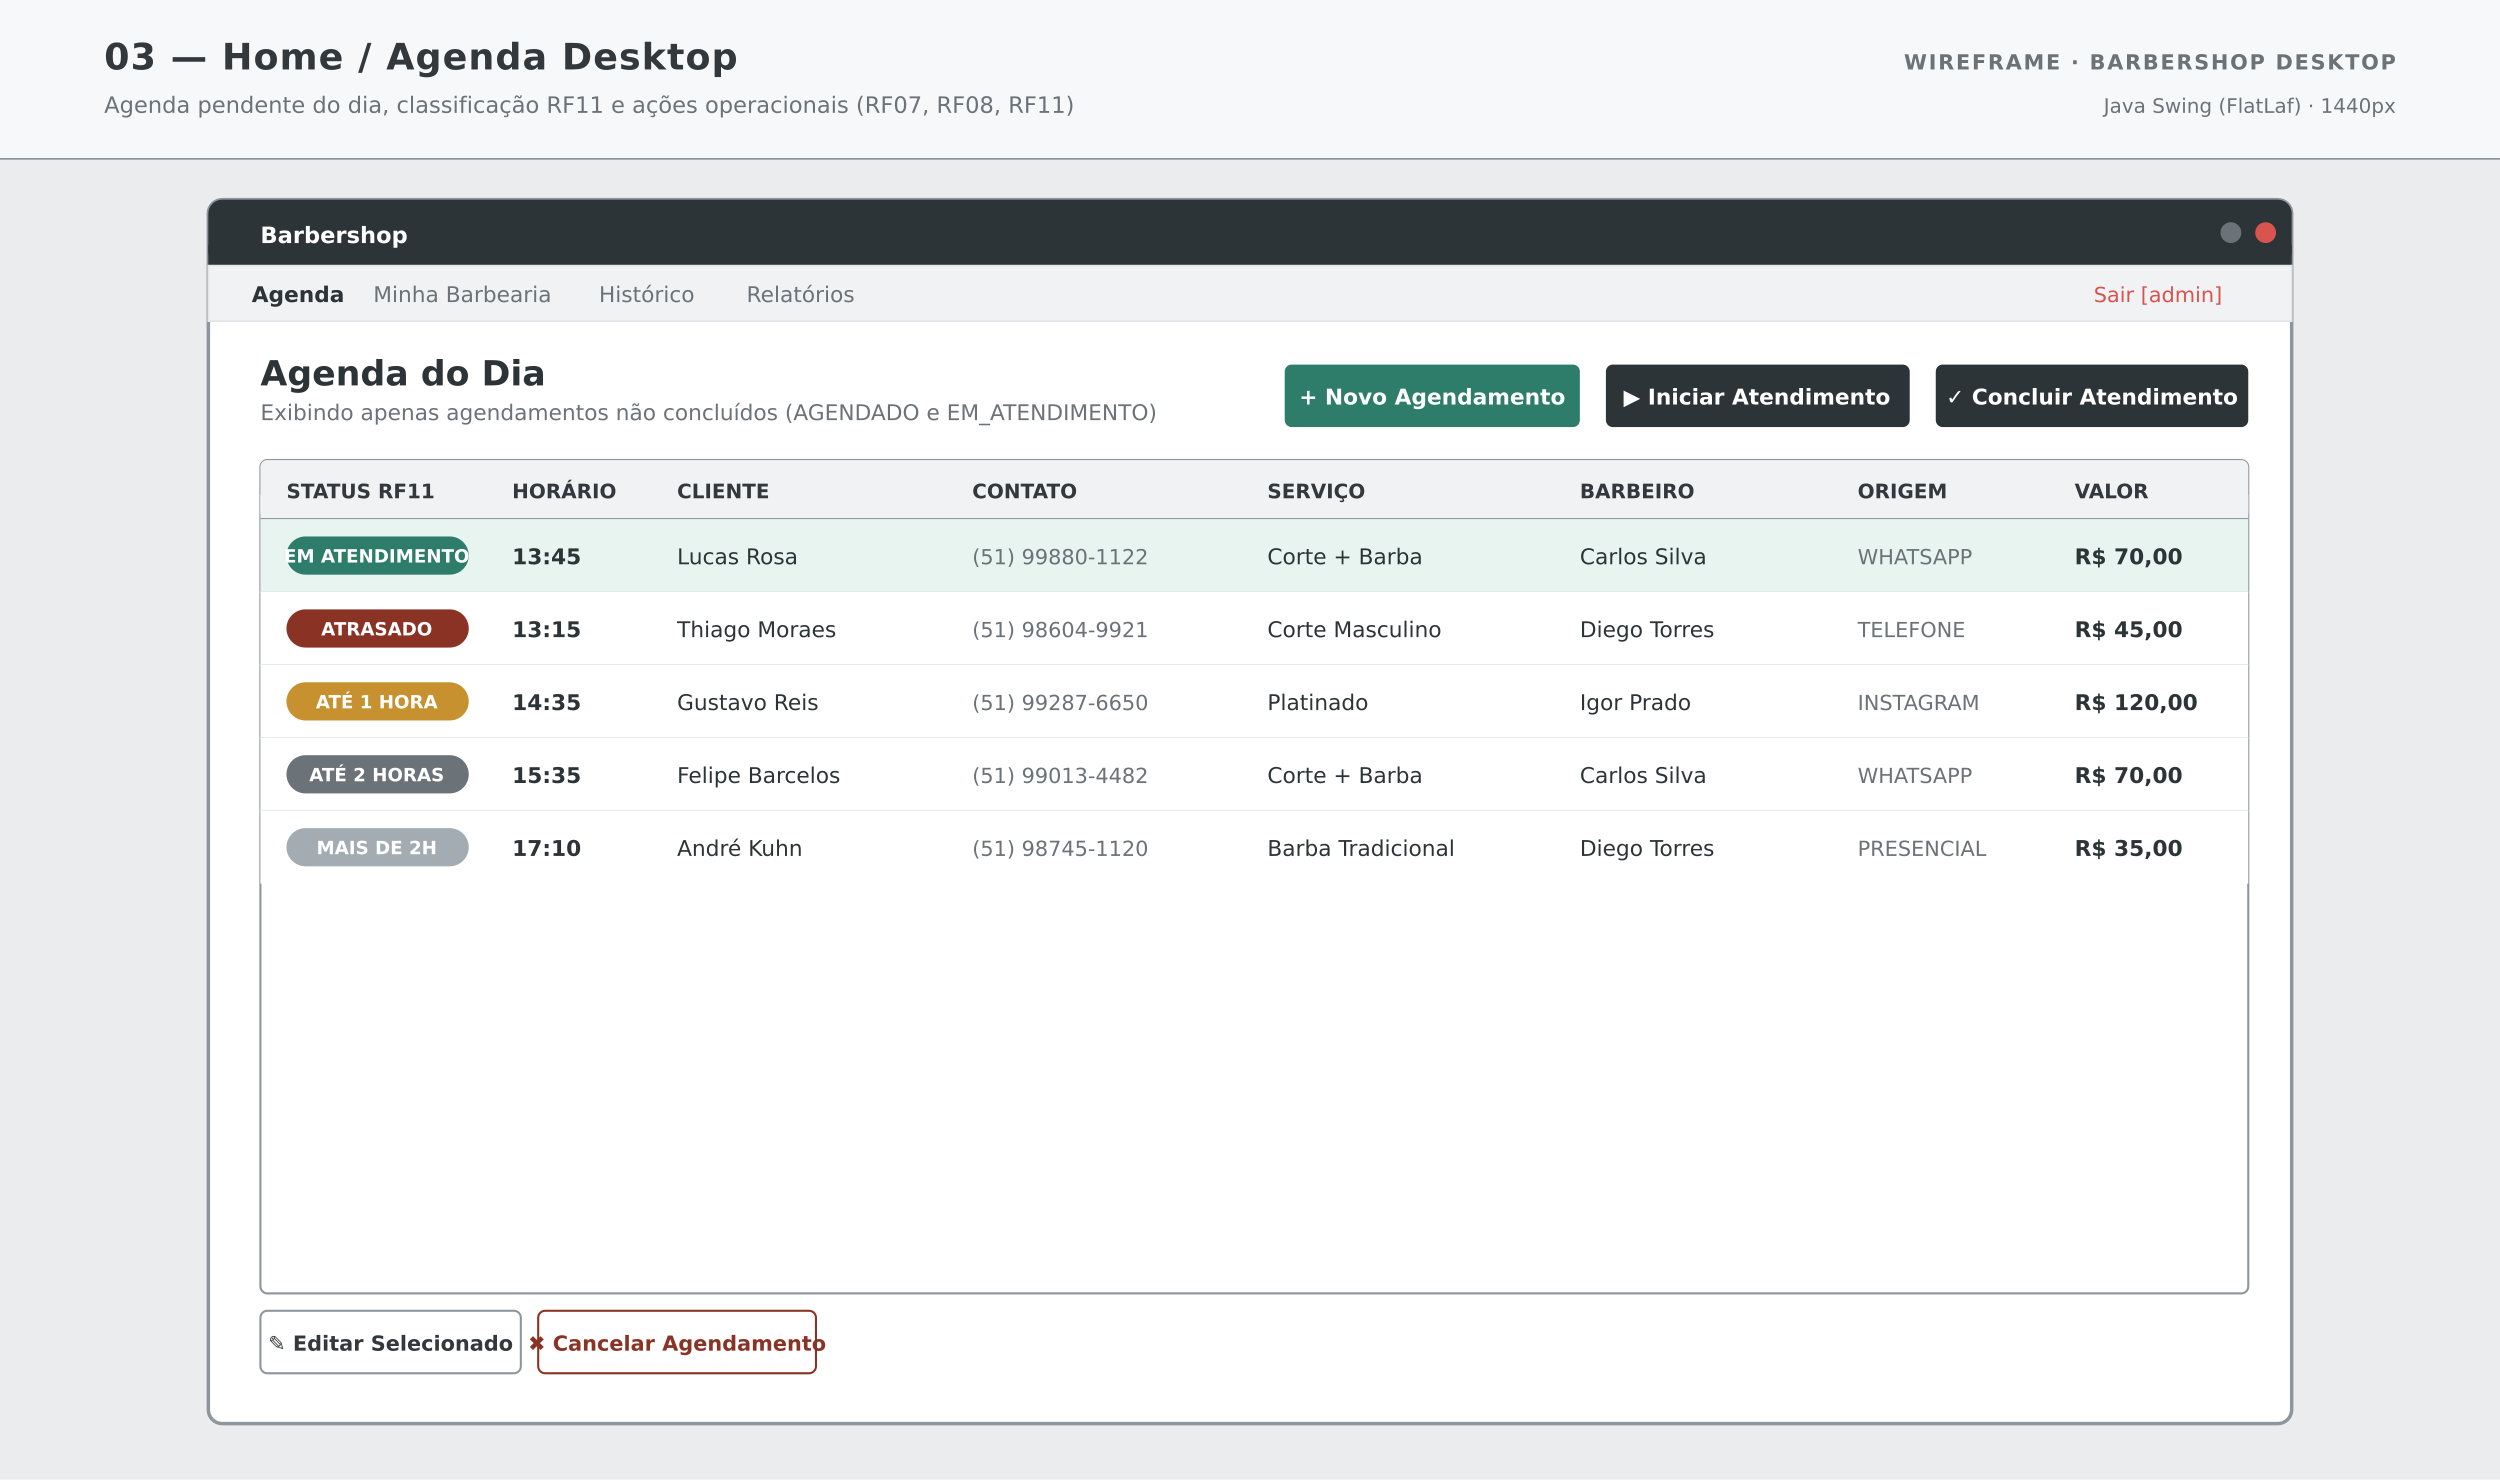
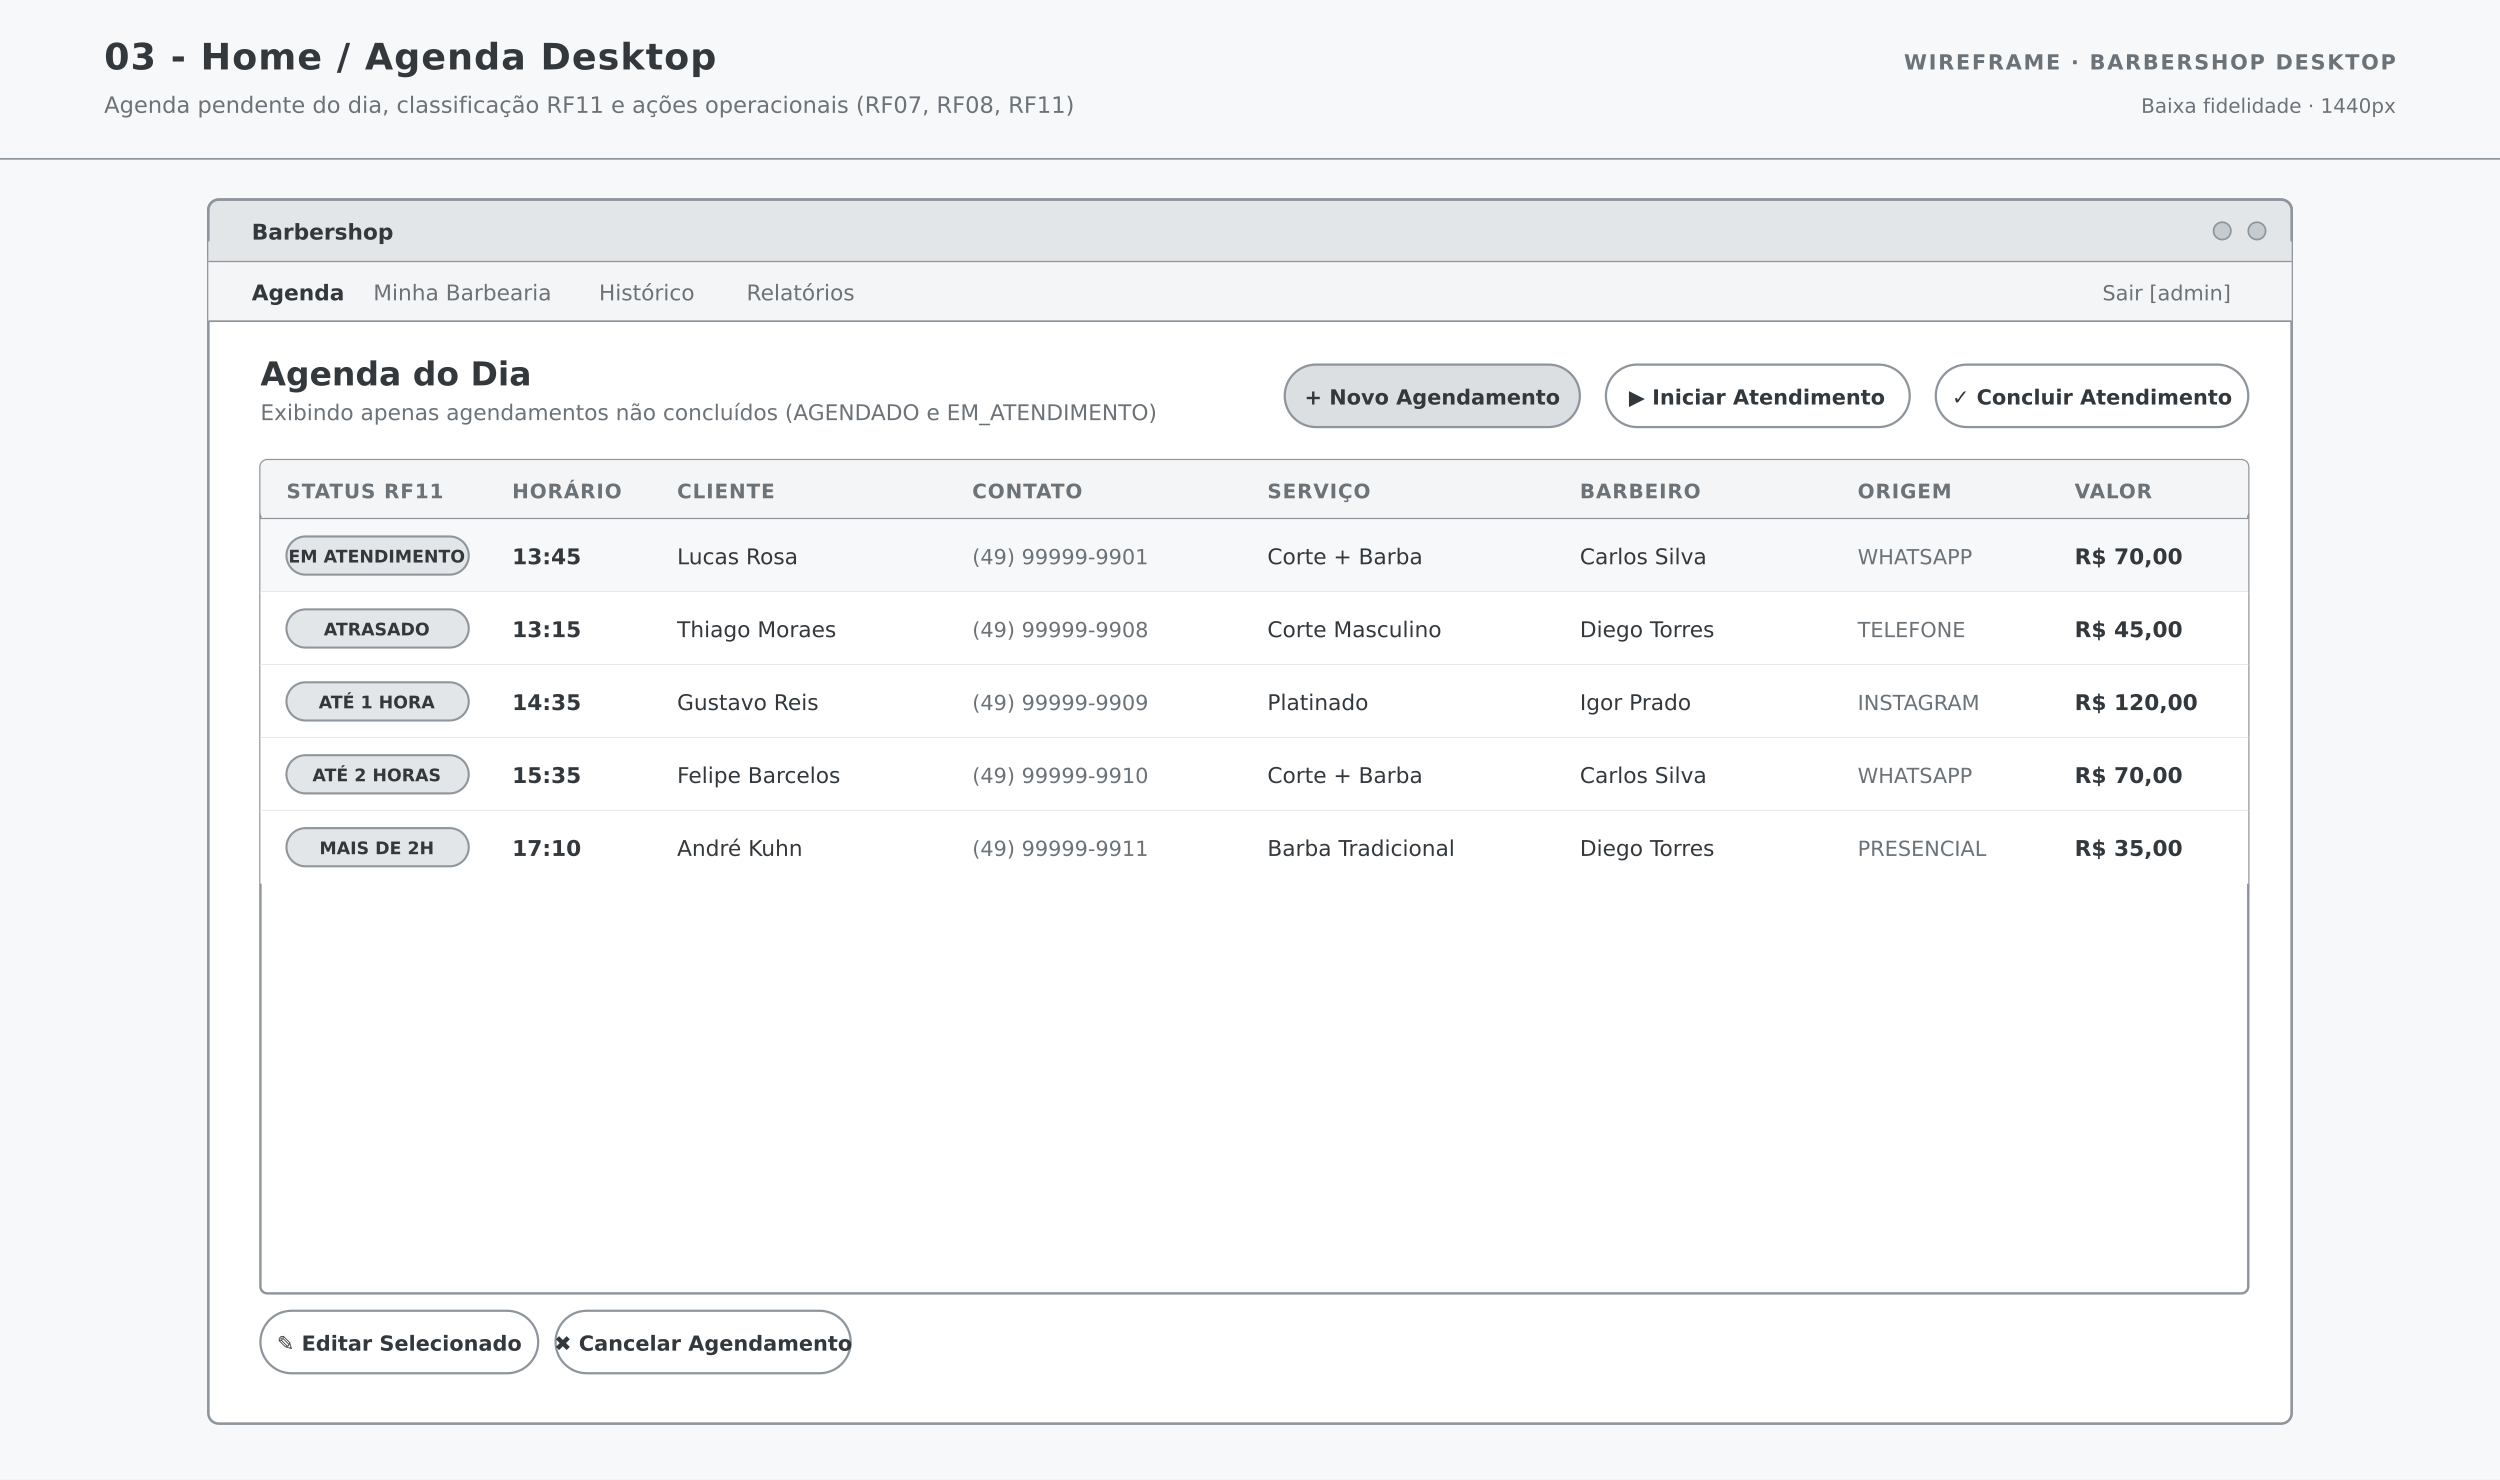
<svg xmlns="http://www.w3.org/2000/svg" width="1440" height="852" viewBox="0 0 1440 852">
  <rect width="1440" height="852" fill="#FFFFFF" />
  <rect x="0" y="0" width="1440" height="92" rx="0" fill="#F7F8F9" />
-   <text x="60" y="40" font-family="DejaVu Sans, Arial, sans-serif" font-size="21" font-weight="bold" fill="#33383D" text-anchor="start" letter-spacing="0.6">03 — Home / Agenda Desktop</text>
+   <text x="60" y="40" font-family="DejaVu Sans, Arial, sans-serif" font-size="21" font-weight="bold" fill="#33383D" text-anchor="start" letter-spacing="0.6">03 - Home / Agenda Desktop</text>
  <text x="60" y="65" font-family="DejaVu Sans, Arial, sans-serif" font-size="13" font-weight="normal" fill="#6B7278" text-anchor="start" letter-spacing="0">Agenda pendente do dia, classificação RF11 e ações operacionais (RF07, RF08, RF11)</text>
  <text x="1380" y="40" font-family="DejaVu Sans, Arial, sans-serif" font-size="12" font-weight="bold" fill="#6B7278" text-anchor="end" letter-spacing="1">WIREFRAME · BARBERSHOP DESKTOP</text>
-   <text x="1380" y="65" font-family="DejaVu Sans, Arial, sans-serif" font-size="11.5" font-weight="normal" fill="#6B7278" text-anchor="end" letter-spacing="0">Java Swing (FlatLaf) · 1440px</text>
+   <text x="1380" y="65" font-family="DejaVu Sans, Arial, sans-serif" font-size="11.5" font-weight="normal" fill="#6B7278" text-anchor="end" letter-spacing="0">Baixa fidelidade · 1440px</text>
  <line x1="0" y1="92" x2="1440" y2="92" stroke="#8E959C" stroke-width="2" />
-   <rect x="0" y="92" width="1440" height="760" rx="0" fill="#EAECEE" />
-   <rect x="120" y="115" width="1200" height="705" rx="8" fill="#FFFFFF" stroke="#8E959C" stroke-width="2" />
-   <rect x="120" y="115" width="1200" height="38" rx="8" fill="#2C3437" />
-   <rect x="120" y="141" width="1200" height="12" fill="#2C3437" />
-   <text x="150" y="140" font-family="DejaVu Sans, Arial, sans-serif" font-size="13" font-weight="bold" fill="#FFFFFF">Barbershop</text>
-   <circle cx="1285" cy="134" r="6" fill="#6B7278" />
-   <circle cx="1305" cy="134" r="6" fill="#D9534F" />
-   <rect x="120" y="153" width="1200" height="32" fill="#F0F2F4" stroke="#E3E6E8" stroke-width="1" />
-   <text x="145" y="174" font-family="DejaVu Sans, Arial, sans-serif" font-size="12.5" font-weight="bold" fill="#2C3437">Agenda</text>
-   <text x="215" y="174" font-family="DejaVu Sans, Arial, sans-serif" font-size="12.5" fill="#6B7278">Minha Barbearia</text>
-   <text x="345" y="174" font-family="DejaVu Sans, Arial, sans-serif" font-size="12.5" fill="#6B7278">Histórico</text>
-   <text x="430" y="174" font-family="DejaVu Sans, Arial, sans-serif" font-size="12.5" fill="#6B7278">Relatórios</text>
-   <text x="1280" y="174" font-family="DejaVu Sans, Arial, sans-serif" font-size="12" fill="#D9534F" text-anchor="end">Sair [admin]</text>
-   <text x="150" y="222" font-family="DejaVu Sans, Arial, sans-serif" font-size="20" font-weight="bold" fill="#2C3437">Agenda do Dia</text>
+   <rect x="0" y="92" width="1440" height="760" rx="0" fill="#F7F8F9" />
+   <rect x="120" y="115" width="1200" height="705" rx="6" fill="#FFFFFF" stroke="#8E959C" stroke-width="1.5" />
+   <rect x="120" y="115" width="1200" height="36" rx="6" fill="#E3E6E8" stroke="#8E959C" stroke-width="1.5" />
+   <rect x="120" y="139" width="1200" height="12" fill="#E3E6E8" />
+   <line x1="120" y1="151" x2="1320" y2="151" stroke="#8E959C" stroke-width="1.5" />
+   <text x="145" y="138" font-family="DejaVu Sans, Arial, sans-serif" font-size="12.5" font-weight="bold" fill="#33383D">Barbershop</text>
+   <circle cx="1280" cy="133" r="5" fill="#C6CBD0" stroke="#8E959C" stroke-width="1" />
+   <circle cx="1300" cy="133" r="5" fill="#C6CBD0" stroke="#8E959C" stroke-width="1" />
+   <rect x="120" y="151" width="1200" height="34" fill="#F4F5F6" />
+   <line x1="120" y1="185" x2="1320" y2="185" stroke="#8E959C" stroke-width="1" />
+   <text x="145" y="173" font-family="DejaVu Sans, Arial, sans-serif" font-size="12.5" font-weight="bold" fill="#33383D">Agenda</text>
+   <text x="215" y="173" font-family="DejaVu Sans, Arial, sans-serif" font-size="12.5" fill="#6B7278">Minha Barbearia</text>
+   <text x="345" y="173" font-family="DejaVu Sans, Arial, sans-serif" font-size="12.5" fill="#6B7278">Histórico</text>
+   <text x="430" y="173" font-family="DejaVu Sans, Arial, sans-serif" font-size="12.5" fill="#6B7278">Relatórios</text>
+   <text x="1285" y="173" font-family="DejaVu Sans, Arial, sans-serif" font-size="12" fill="#6B7278" text-anchor="end">Sair [admin]</text>
+   <text x="150" y="222" font-family="DejaVu Sans, Arial, sans-serif" font-size="19" font-weight="bold" fill="#33383D">Agenda do Dia</text>
  <text x="150" y="242" font-family="DejaVu Sans, Arial, sans-serif" font-size="12.5" fill="#6B7278">Exibindo apenas agendamentos não concluídos (AGENDADO e EM_ATENDIMENTO)</text>
-   <rect x="740" y="210" width="170" height="36" rx="4" fill="#2E7D6B" />
-   <text x="825" y="233" font-family="DejaVu Sans, Arial, sans-serif" font-size="12.5" font-weight="bold" fill="#FFFFFF" text-anchor="middle">+ Novo Agendamento</text>
-   <rect x="925" y="210" width="175" height="36" rx="4" fill="#2C3437" />
-   <text x="1012" y="233" font-family="DejaVu Sans, Arial, sans-serif" font-size="12.5" font-weight="bold" fill="#FFFFFF" text-anchor="middle">▶ Iniciar Atendimento</text>
-   <rect x="1115" y="210" width="180" height="36" rx="4" fill="#2C3437" />
-   <text x="1205" y="233" font-family="DejaVu Sans, Arial, sans-serif" font-size="12.5" font-weight="bold" fill="#FFFFFF" text-anchor="middle">✓ Concluir Atendimento</text>
-   <rect x="150" y="265" width="1145" height="480" rx="4" fill="#FFFFFF" stroke="#8E959C" stroke-width="1.2" />
-   <rect x="150" y="265" width="1145" height="34" rx="4" fill="#F0F2F4" />
-   <rect x="150" y="285" width="1145" height="14" fill="#F0F2F4" />
-   <line x1="150" y1="299" x2="1295" y2="299" stroke="#8E959C" stroke-width="1.2" />
-   <text x="165" y="287" font-family="DejaVu Sans, Arial, sans-serif" font-size="11.5" font-weight="bold" fill="#33383D">STATUS RF11</text>
-   <text x="295" y="287" font-family="DejaVu Sans, Arial, sans-serif" font-size="11.5" font-weight="bold" fill="#33383D">HORÁRIO</text>
-   <text x="390" y="287" font-family="DejaVu Sans, Arial, sans-serif" font-size="11.5" font-weight="bold" fill="#33383D">CLIENTE</text>
-   <text x="560" y="287" font-family="DejaVu Sans, Arial, sans-serif" font-size="11.5" font-weight="bold" fill="#33383D">CONTATO</text>
-   <text x="730" y="287" font-family="DejaVu Sans, Arial, sans-serif" font-size="11.5" font-weight="bold" fill="#33383D">SERVIÇO</text>
-   <text x="910" y="287" font-family="DejaVu Sans, Arial, sans-serif" font-size="11.5" font-weight="bold" fill="#33383D">BARBEIRO</text>
-   <text x="1070" y="287" font-family="DejaVu Sans, Arial, sans-serif" font-size="11.5" font-weight="bold" fill="#33383D">ORIGEM</text>
-   <text x="1195" y="287" font-family="DejaVu Sans, Arial, sans-serif" font-size="11.5" font-weight="bold" fill="#33383D">VALOR</text>
-   <rect x="150" y="299" width="1145" height="42" fill="#E8F4F0" />
-   <rect x="165" y="309" width="105" height="22" rx="11" fill="#2E7D6B" />
-   <text x="217" y="324" font-family="DejaVu Sans, Arial, sans-serif" font-size="10.5" font-weight="bold" fill="#FFFFFF" text-anchor="middle">EM ATENDIMENTO</text>
-   <text x="295" y="325" font-family="DejaVu Sans, Arial, sans-serif" font-size="12.5" font-weight="bold" fill="#2C3437">13:45</text>
-   <text x="390" y="325" font-family="DejaVu Sans, Arial, sans-serif" font-size="12.5" fill="#2C3437">Lucas Rosa</text>
-   <text x="560" y="325" font-family="DejaVu Sans, Arial, sans-serif" font-size="12" fill="#6B7278">(51) 99880-1122</text>
-   <text x="730" y="325" font-family="DejaVu Sans, Arial, sans-serif" font-size="12.5" fill="#2C3437">Corte + Barba</text>
-   <text x="910" y="325" font-family="DejaVu Sans, Arial, sans-serif" font-size="12.5" fill="#2C3437">Carlos Silva</text>
+   <rect x="740" y="210" width="170" height="36" rx="18" fill="#DCDFE2" stroke="#8E959C" stroke-width="1.3" />
+   <text x="825" y="233" font-family="DejaVu Sans, Arial, sans-serif" font-size="12" font-weight="bold" fill="#33383D" text-anchor="middle">+ Novo Agendamento</text>
+   <rect x="925" y="210" width="175" height="36" rx="18" fill="#FFFFFF" stroke="#8E959C" stroke-width="1.3" />
+   <text x="1012" y="233" font-family="DejaVu Sans, Arial, sans-serif" font-size="12" font-weight="bold" fill="#33383D" text-anchor="middle">▶ Iniciar Atendimento</text>
+   <rect x="1115" y="210" width="180" height="36" rx="18" fill="#FFFFFF" stroke="#8E959C" stroke-width="1.3" />
+   <text x="1205" y="233" font-family="DejaVu Sans, Arial, sans-serif" font-size="12" font-weight="bold" fill="#33383D" text-anchor="middle">✓ Concluir Atendimento</text>
+   <rect x="150" y="265" width="1145" height="480" rx="4" fill="#FFFFFF" stroke="#8E959C" stroke-width="1.4" />
+   <rect x="150" y="265" width="1145" height="34" rx="4" fill="#F4F5F6" />
+   <line x1="150" y1="299" x2="1295" y2="299" stroke="#8E959C" stroke-width="1.4" />
+   <text x="165" y="287" font-family="DejaVu Sans, Arial, sans-serif" font-size="11.5" font-weight="bold" fill="#6B7278" letter-spacing="0.5">STATUS RF11</text>
+   <text x="295" y="287" font-family="DejaVu Sans, Arial, sans-serif" font-size="11.5" font-weight="bold" fill="#6B7278" letter-spacing="0.5">HORÁRIO</text>
+   <text x="390" y="287" font-family="DejaVu Sans, Arial, sans-serif" font-size="11.5" font-weight="bold" fill="#6B7278" letter-spacing="0.5">CLIENTE</text>
+   <text x="560" y="287" font-family="DejaVu Sans, Arial, sans-serif" font-size="11.5" font-weight="bold" fill="#6B7278" letter-spacing="0.5">CONTATO</text>
+   <text x="730" y="287" font-family="DejaVu Sans, Arial, sans-serif" font-size="11.5" font-weight="bold" fill="#6B7278" letter-spacing="0.5">SERVIÇO</text>
+   <text x="910" y="287" font-family="DejaVu Sans, Arial, sans-serif" font-size="11.5" font-weight="bold" fill="#6B7278" letter-spacing="0.5">BARBEIRO</text>
+   <text x="1070" y="287" font-family="DejaVu Sans, Arial, sans-serif" font-size="11.5" font-weight="bold" fill="#6B7278" letter-spacing="0.5">ORIGEM</text>
+   <text x="1195" y="287" font-family="DejaVu Sans, Arial, sans-serif" font-size="11.5" font-weight="bold" fill="#6B7278" letter-spacing="0.5">VALOR</text>
+   <rect x="150" y="299" width="1145" height="42" fill="#F7F8F9" />
+   <rect x="165" y="309" width="105" height="22" rx="11" fill="#E3E6E8" stroke="#8E959C" stroke-width="1.2" />
+   <text x="217" y="324" font-family="DejaVu Sans, Arial, sans-serif" font-size="10" font-weight="bold" fill="#33383D" text-anchor="middle">EM ATENDIMENTO</text>
+   <text x="295" y="325" font-family="DejaVu Sans, Arial, sans-serif" font-size="12.5" font-weight="bold" fill="#33383D">13:45</text>
+   <text x="390" y="325" font-family="DejaVu Sans, Arial, sans-serif" font-size="12.5" fill="#33383D">Lucas Rosa</text>
+   <text x="560" y="325" font-family="DejaVu Sans, Arial, sans-serif" font-size="12" fill="#6B7278">(49) 99999-9901</text>
+   <text x="730" y="325" font-family="DejaVu Sans, Arial, sans-serif" font-size="12.5" fill="#33383D">Corte + Barba</text>
+   <text x="910" y="325" font-family="DejaVu Sans, Arial, sans-serif" font-size="12.5" fill="#33383D">Carlos Silva</text>
  <text x="1070" y="325" font-family="DejaVu Sans, Arial, sans-serif" font-size="12" fill="#6B7278">WHATSAPP</text>
-   <text x="1195" y="325" font-family="DejaVu Sans, Arial, sans-serif" font-size="12.5" font-weight="bold" fill="#2C3437">R$ 70,00</text>
+   <text x="1195" y="325" font-family="DejaVu Sans, Arial, sans-serif" font-size="12.5" font-weight="bold" fill="#33383D">R$ 70,00</text>
  <line x1="150" y1="341" x2="1295" y2="341" stroke="#E3E6E8" stroke-width="1" />
  <rect x="150" y="341" width="1145" height="42" fill="#FFFFFF" />
-   <rect x="165" y="351" width="105" height="22" rx="11" fill="#8A3324" />
-   <text x="217" y="366" font-family="DejaVu Sans, Arial, sans-serif" font-size="10.5" font-weight="bold" fill="#FFFFFF" text-anchor="middle">ATRASADO</text>
-   <text x="295" y="367" font-family="DejaVu Sans, Arial, sans-serif" font-size="12.5" font-weight="bold" fill="#2C3437">13:15</text>
-   <text x="390" y="367" font-family="DejaVu Sans, Arial, sans-serif" font-size="12.5" fill="#2C3437">Thiago Moraes</text>
-   <text x="560" y="367" font-family="DejaVu Sans, Arial, sans-serif" font-size="12" fill="#6B7278">(51) 98604-9921</text>
-   <text x="730" y="367" font-family="DejaVu Sans, Arial, sans-serif" font-size="12.5" fill="#2C3437">Corte Masculino</text>
-   <text x="910" y="367" font-family="DejaVu Sans, Arial, sans-serif" font-size="12.5" fill="#2C3437">Diego Torres</text>
+   <rect x="165" y="351" width="105" height="22" rx="11" fill="#E3E6E8" stroke="#8E959C" stroke-width="1.2" />
+   <text x="217" y="366" font-family="DejaVu Sans, Arial, sans-serif" font-size="10" font-weight="bold" fill="#33383D" text-anchor="middle">ATRASADO</text>
+   <text x="295" y="367" font-family="DejaVu Sans, Arial, sans-serif" font-size="12.5" font-weight="bold" fill="#33383D">13:15</text>
+   <text x="390" y="367" font-family="DejaVu Sans, Arial, sans-serif" font-size="12.5" fill="#33383D">Thiago Moraes</text>
+   <text x="560" y="367" font-family="DejaVu Sans, Arial, sans-serif" font-size="12" fill="#6B7278">(49) 99999-9908</text>
+   <text x="730" y="367" font-family="DejaVu Sans, Arial, sans-serif" font-size="12.5" fill="#33383D">Corte Masculino</text>
+   <text x="910" y="367" font-family="DejaVu Sans, Arial, sans-serif" font-size="12.5" fill="#33383D">Diego Torres</text>
  <text x="1070" y="367" font-family="DejaVu Sans, Arial, sans-serif" font-size="12" fill="#6B7278">TELEFONE</text>
-   <text x="1195" y="367" font-family="DejaVu Sans, Arial, sans-serif" font-size="12.5" font-weight="bold" fill="#2C3437">R$ 45,00</text>
+   <text x="1195" y="367" font-family="DejaVu Sans, Arial, sans-serif" font-size="12.5" font-weight="bold" fill="#33383D">R$ 45,00</text>
  <line x1="150" y1="383" x2="1295" y2="383" stroke="#E3E6E8" stroke-width="1" />
  <rect x="150" y="383" width="1145" height="42" fill="#FFFFFF" />
-   <rect x="165" y="393" width="105" height="22" rx="11" fill="#C8912F" />
-   <text x="217" y="408" font-family="DejaVu Sans, Arial, sans-serif" font-size="10.5" font-weight="bold" fill="#FFFFFF" text-anchor="middle">ATÉ 1 HORA</text>
-   <text x="295" y="409" font-family="DejaVu Sans, Arial, sans-serif" font-size="12.5" font-weight="bold" fill="#2C3437">14:35</text>
-   <text x="390" y="409" font-family="DejaVu Sans, Arial, sans-serif" font-size="12.5" fill="#2C3437">Gustavo Reis</text>
-   <text x="560" y="409" font-family="DejaVu Sans, Arial, sans-serif" font-size="12" fill="#6B7278">(51) 99287-6650</text>
-   <text x="730" y="409" font-family="DejaVu Sans, Arial, sans-serif" font-size="12.5" fill="#2C3437">Platinado</text>
-   <text x="910" y="409" font-family="DejaVu Sans, Arial, sans-serif" font-size="12.5" fill="#2C3437">Igor Prado</text>
+   <rect x="165" y="393" width="105" height="22" rx="11" fill="#E3E6E8" stroke="#8E959C" stroke-width="1.2" />
+   <text x="217" y="408" font-family="DejaVu Sans, Arial, sans-serif" font-size="10" font-weight="bold" fill="#33383D" text-anchor="middle">ATÉ 1 HORA</text>
+   <text x="295" y="409" font-family="DejaVu Sans, Arial, sans-serif" font-size="12.5" font-weight="bold" fill="#33383D">14:35</text>
+   <text x="390" y="409" font-family="DejaVu Sans, Arial, sans-serif" font-size="12.5" fill="#33383D">Gustavo Reis</text>
+   <text x="560" y="409" font-family="DejaVu Sans, Arial, sans-serif" font-size="12" fill="#6B7278">(49) 99999-9909</text>
+   <text x="730" y="409" font-family="DejaVu Sans, Arial, sans-serif" font-size="12.5" fill="#33383D">Platinado</text>
+   <text x="910" y="409" font-family="DejaVu Sans, Arial, sans-serif" font-size="12.5" fill="#33383D">Igor Prado</text>
  <text x="1070" y="409" font-family="DejaVu Sans, Arial, sans-serif" font-size="12" fill="#6B7278">INSTAGRAM</text>
-   <text x="1195" y="409" font-family="DejaVu Sans, Arial, sans-serif" font-size="12.5" font-weight="bold" fill="#2C3437">R$ 120,00</text>
+   <text x="1195" y="409" font-family="DejaVu Sans, Arial, sans-serif" font-size="12.5" font-weight="bold" fill="#33383D">R$ 120,00</text>
  <line x1="150" y1="425" x2="1295" y2="425" stroke="#E3E6E8" stroke-width="1" />
  <rect x="150" y="425" width="1145" height="42" fill="#FFFFFF" />
-   <rect x="165" y="435" width="105" height="22" rx="11" fill="#6B7278" />
-   <text x="217" y="450" font-family="DejaVu Sans, Arial, sans-serif" font-size="10.5" font-weight="bold" fill="#FFFFFF" text-anchor="middle">ATÉ 2 HORAS</text>
-   <text x="295" y="451" font-family="DejaVu Sans, Arial, sans-serif" font-size="12.5" font-weight="bold" fill="#2C3437">15:35</text>
-   <text x="390" y="451" font-family="DejaVu Sans, Arial, sans-serif" font-size="12.5" fill="#2C3437">Felipe Barcelos</text>
-   <text x="560" y="451" font-family="DejaVu Sans, Arial, sans-serif" font-size="12" fill="#6B7278">(51) 99013-4482</text>
-   <text x="730" y="451" font-family="DejaVu Sans, Arial, sans-serif" font-size="12.5" fill="#2C3437">Corte + Barba</text>
-   <text x="910" y="451" font-family="DejaVu Sans, Arial, sans-serif" font-size="12.5" fill="#2C3437">Carlos Silva</text>
+   <rect x="165" y="435" width="105" height="22" rx="11" fill="#E3E6E8" stroke="#8E959C" stroke-width="1.2" />
+   <text x="217" y="450" font-family="DejaVu Sans, Arial, sans-serif" font-size="10" font-weight="bold" fill="#33383D" text-anchor="middle">ATÉ 2 HORAS</text>
+   <text x="295" y="451" font-family="DejaVu Sans, Arial, sans-serif" font-size="12.5" font-weight="bold" fill="#33383D">15:35</text>
+   <text x="390" y="451" font-family="DejaVu Sans, Arial, sans-serif" font-size="12.5" fill="#33383D">Felipe Barcelos</text>
+   <text x="560" y="451" font-family="DejaVu Sans, Arial, sans-serif" font-size="12" fill="#6B7278">(49) 99999-9910</text>
+   <text x="730" y="451" font-family="DejaVu Sans, Arial, sans-serif" font-size="12.5" fill="#33383D">Corte + Barba</text>
+   <text x="910" y="451" font-family="DejaVu Sans, Arial, sans-serif" font-size="12.5" fill="#33383D">Carlos Silva</text>
  <text x="1070" y="451" font-family="DejaVu Sans, Arial, sans-serif" font-size="12" fill="#6B7278">WHATSAPP</text>
-   <text x="1195" y="451" font-family="DejaVu Sans, Arial, sans-serif" font-size="12.5" font-weight="bold" fill="#2C3437">R$ 70,00</text>
+   <text x="1195" y="451" font-family="DejaVu Sans, Arial, sans-serif" font-size="12.5" font-weight="bold" fill="#33383D">R$ 70,00</text>
  <line x1="150" y1="467" x2="1295" y2="467" stroke="#E3E6E8" stroke-width="1" />
  <rect x="150" y="467" width="1145" height="42" fill="#FFFFFF" />
-   <rect x="165" y="477" width="105" height="22" rx="11" fill="#A4ACB3" />
-   <text x="217" y="492" font-family="DejaVu Sans, Arial, sans-serif" font-size="10.5" font-weight="bold" fill="#FFFFFF" text-anchor="middle">MAIS DE 2H</text>
-   <text x="295" y="493" font-family="DejaVu Sans, Arial, sans-serif" font-size="12.5" font-weight="bold" fill="#2C3437">17:10</text>
-   <text x="390" y="493" font-family="DejaVu Sans, Arial, sans-serif" font-size="12.5" fill="#2C3437">André Kuhn</text>
-   <text x="560" y="493" font-family="DejaVu Sans, Arial, sans-serif" font-size="12" fill="#6B7278">(51) 98745-1120</text>
-   <text x="730" y="493" font-family="DejaVu Sans, Arial, sans-serif" font-size="12.5" fill="#2C3437">Barba Tradicional</text>
-   <text x="910" y="493" font-family="DejaVu Sans, Arial, sans-serif" font-size="12.5" fill="#2C3437">Diego Torres</text>
+   <rect x="165" y="477" width="105" height="22" rx="11" fill="#E3E6E8" stroke="#8E959C" stroke-width="1.2" />
+   <text x="217" y="492" font-family="DejaVu Sans, Arial, sans-serif" font-size="10" font-weight="bold" fill="#33383D" text-anchor="middle">MAIS DE 2H</text>
+   <text x="295" y="493" font-family="DejaVu Sans, Arial, sans-serif" font-size="12.5" font-weight="bold" fill="#33383D">17:10</text>
+   <text x="390" y="493" font-family="DejaVu Sans, Arial, sans-serif" font-size="12.5" fill="#33383D">André Kuhn</text>
+   <text x="560" y="493" font-family="DejaVu Sans, Arial, sans-serif" font-size="12" fill="#6B7278">(49) 99999-9911</text>
+   <text x="730" y="493" font-family="DejaVu Sans, Arial, sans-serif" font-size="12.5" fill="#33383D">Barba Tradicional</text>
+   <text x="910" y="493" font-family="DejaVu Sans, Arial, sans-serif" font-size="12.5" fill="#33383D">Diego Torres</text>
  <text x="1070" y="493" font-family="DejaVu Sans, Arial, sans-serif" font-size="12" fill="#6B7278">PRESENCIAL</text>
-   <text x="1195" y="493" font-family="DejaVu Sans, Arial, sans-serif" font-size="12.5" font-weight="bold" fill="#2C3437">R$ 35,00</text>
-   <rect x="150" y="755" width="150" height="36" rx="4" fill="#FFFFFF" stroke="#8E959C" stroke-width="1.2" />
-   <text x="225" y="778" font-family="DejaVu Sans, Arial, sans-serif" font-size="12" font-weight="bold" fill="#33383D" text-anchor="middle">✎ Editar Selecionado</text>
-   <rect x="310" y="755" width="160" height="36" rx="4" fill="#FFFFFF" stroke="#8A3324" stroke-width="1.2" />
-   <text x="390" y="778" font-family="DejaVu Sans, Arial, sans-serif" font-size="12" font-weight="bold" fill="#8A3324" text-anchor="middle">✖ Cancelar Agendamento</text>
+   <text x="1195" y="493" font-family="DejaVu Sans, Arial, sans-serif" font-size="12.5" font-weight="bold" fill="#33383D">R$ 35,00</text>
+   <rect x="150" y="755" width="160" height="36" rx="18" fill="#FFFFFF" stroke="#8E959C" stroke-width="1.3" />
+   <text x="230" y="778" font-family="DejaVu Sans, Arial, sans-serif" font-size="12" font-weight="bold" fill="#33383D" text-anchor="middle">✎ Editar Selecionado</text>
+   <rect x="320" y="755" width="170" height="36" rx="18" fill="#FFFFFF" stroke="#8E959C" stroke-width="1.3" />
+   <text x="405" y="778" font-family="DejaVu Sans, Arial, sans-serif" font-size="12" font-weight="bold" fill="#33383D" text-anchor="middle">✖ Cancelar Agendamento</text>
</svg>
